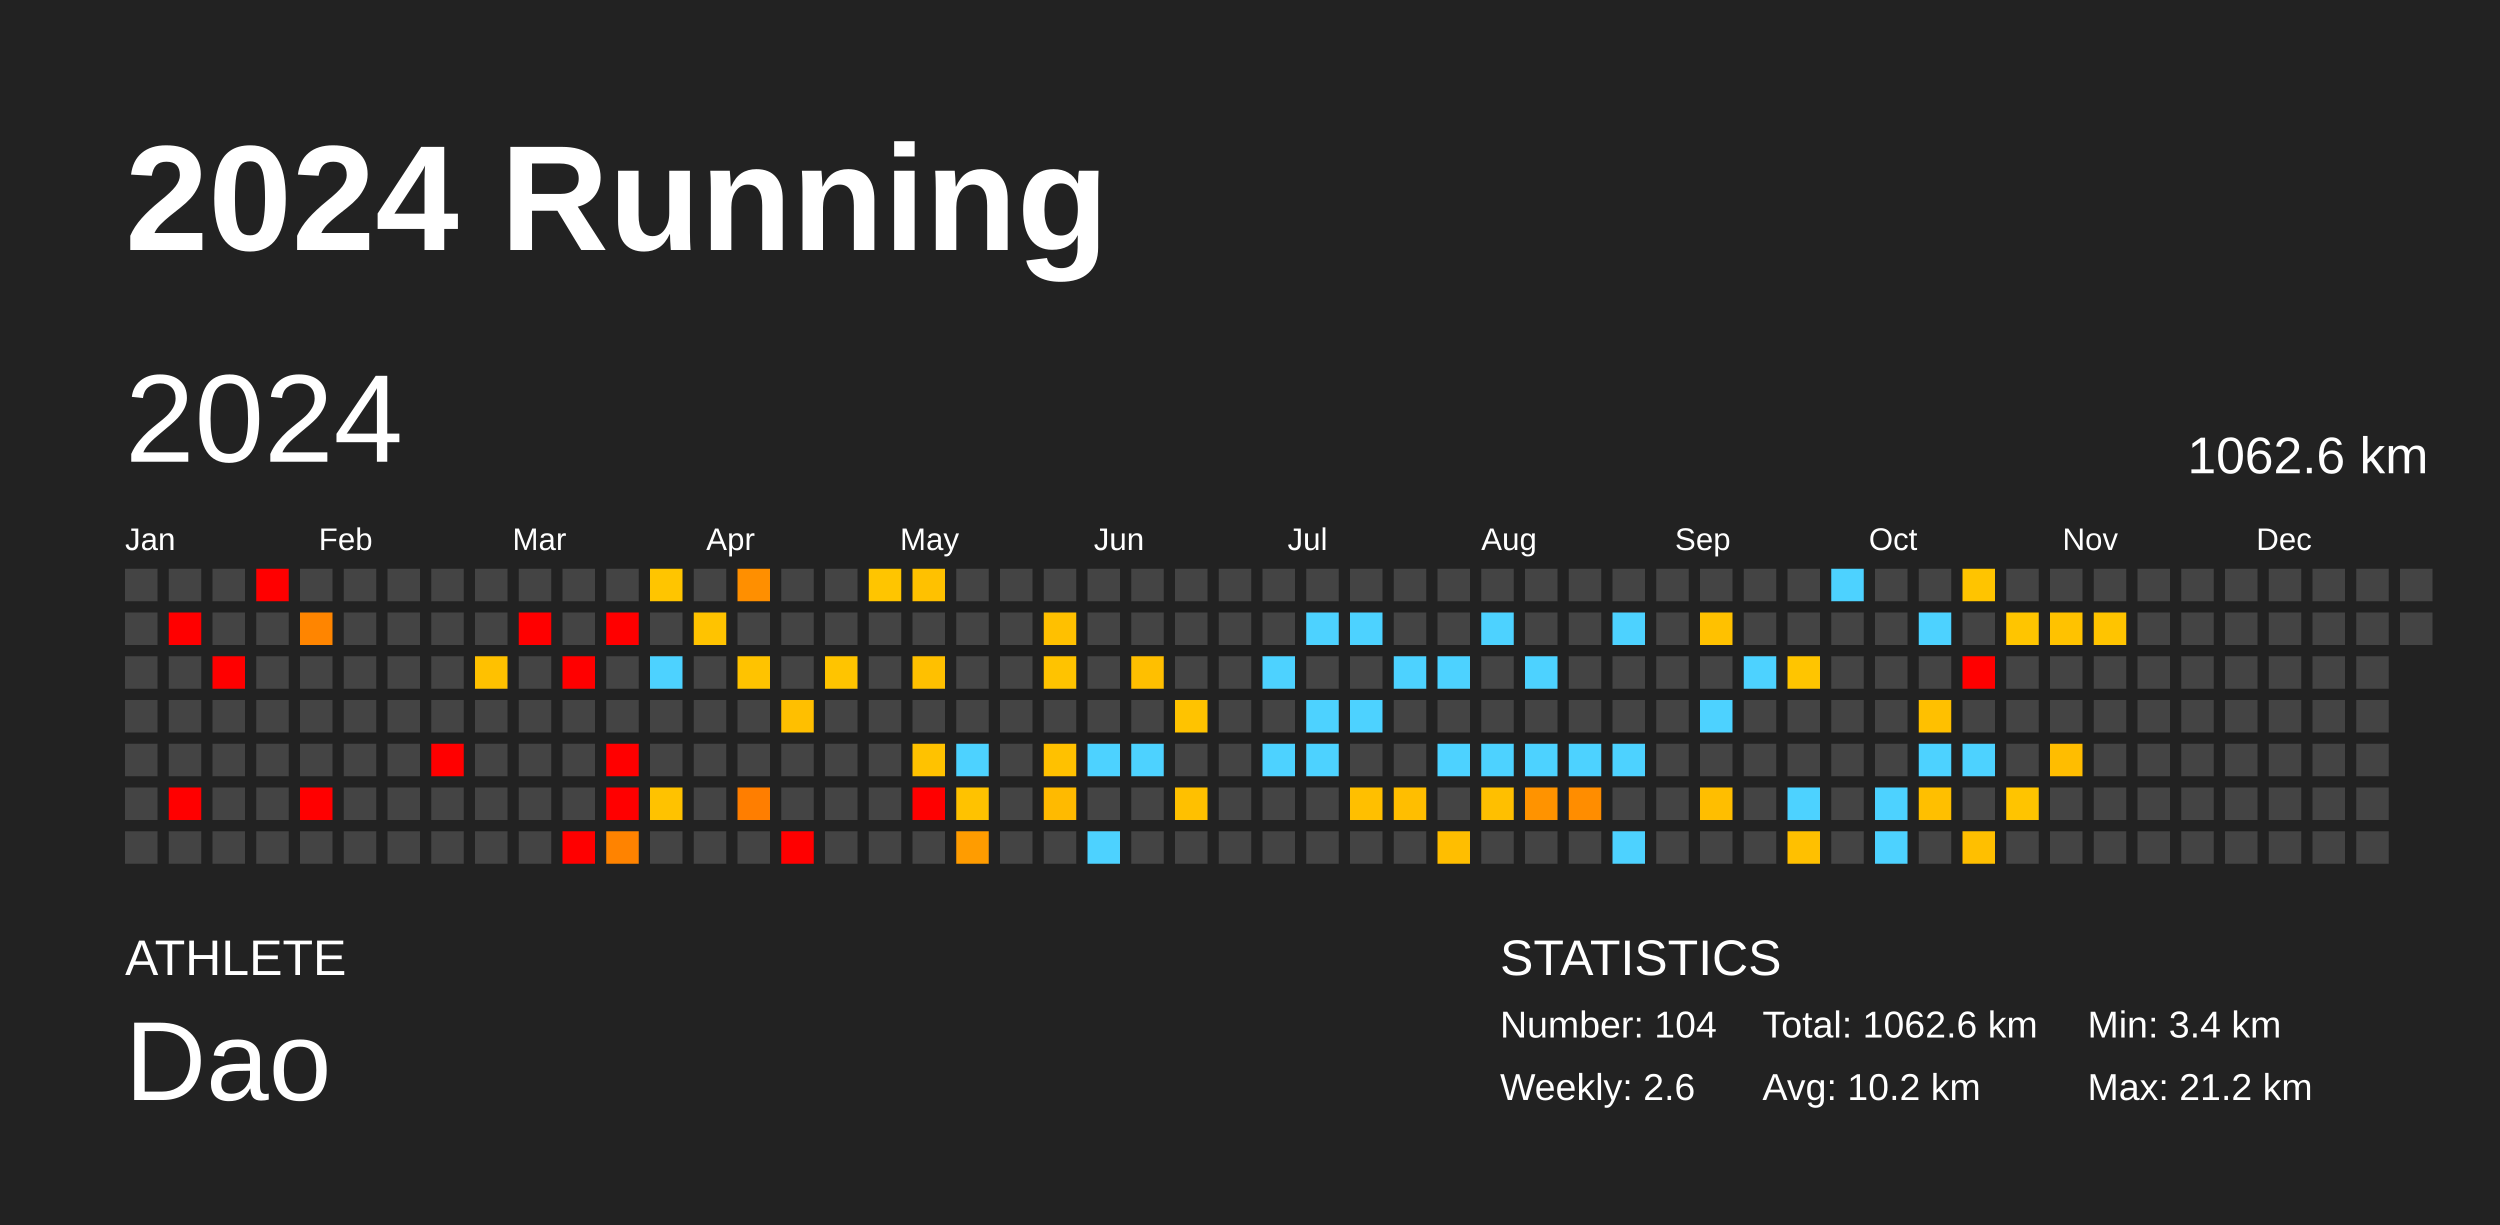
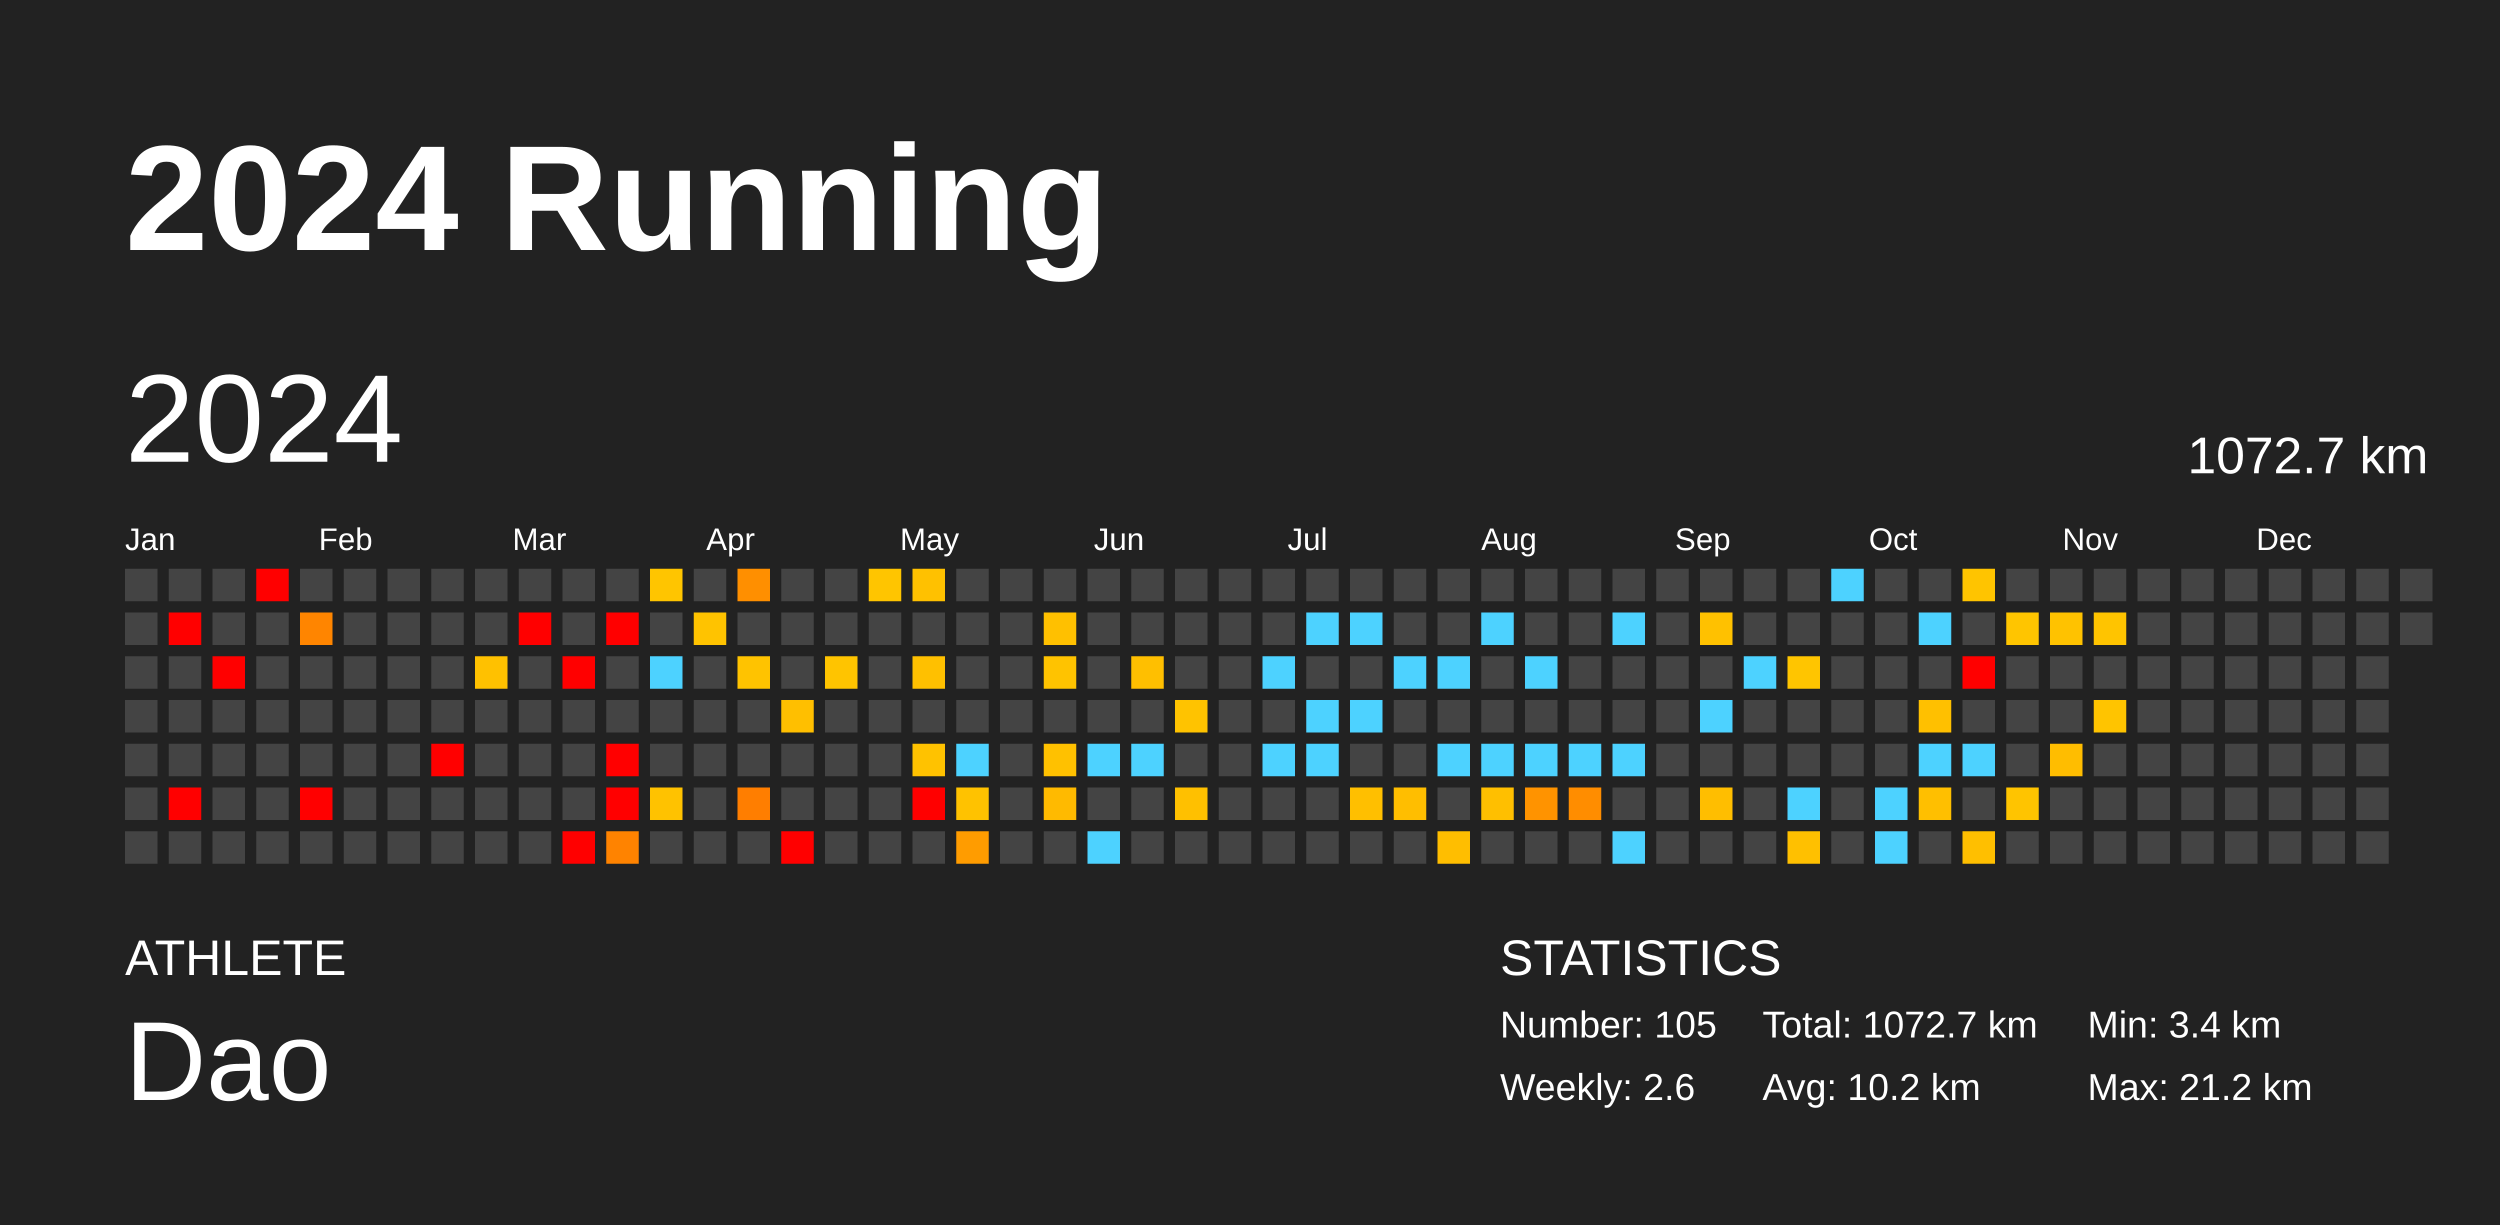
<svg xmlns="http://www.w3.org/2000/svg" baseProfile="full" height="98mm" version="1.1" viewBox="0,0,200,98" width="200mm">
  <defs />
  <rect fill="#222222" height="98" width="200" x="0" y="0" />
  <text fill="#FFFFFF" style="font-size:12px; font-family:Arial; font-weight:bold;" x="10" y="20">2024 Running</text>
  <text fill="#FFFFFF" style="font-size:4px; font-family:Arial" x="10" y="78">ATHLETE</text>
  <text fill="#FFFFFF" style="font-size:9px; font-family:Arial" x="10" y="88">Dao</text>
  <text fill="#FFFFFF" style="font-size:4px; font-family:Arial" x="120" y="78">STATISTICS</text>
-   <text fill="#FFFFFF" style="font-size:3px; font-family:Arial" x="120" y="83">Number: 104</text>
+   <text fill="#FFFFFF" style="font-size:3px; font-family:Arial" x="120" y="83">Number: 105</text>
  <text fill="#FFFFFF" style="font-size:3px; font-family:Arial" x="120" y="88">Weekly: 2.6</text>
-   <text fill="#FFFFFF" style="font-size:3px; font-family:Arial" x="141" y="83">Total: 1062.6 km</text>
+   <text fill="#FFFFFF" style="font-size:3px; font-family:Arial" x="141" y="83">Total: 1072.7 km</text>
  <text fill="#FFFFFF" style="font-size:3px; font-family:Arial" x="141" y="88">Avg: 10.2 km</text>
  <text fill="#FFFFFF" style="font-size:3px; font-family:Arial" x="167" y="83">Min: 3.4 km</text>
  <text fill="#FFFFFF" style="font-size:3px; font-family:Arial" x="167" y="88">Max: 21.2 km</text>
  <text dominant-baseline="hanging" fill="#FFFFFF" style="font-size:10.0px; font-family:Arial;" x="10" y="30">2024</text>
-   <text dominant-baseline="hanging" fill="#FFFFFF" style="font-size:4.125px; font-family:Arial;" x="175" y="35">1062.6 km</text>
+   <text dominant-baseline="hanging" fill="#FFFFFF" style="font-size:4.125px; font-family:Arial;" x="175" y="35">1072.7 km</text>
  <text fill="#FFFFFF" style="font-size:2.5px; font-family:Arial" x="10.0" y="44">Jan</text>
  <text fill="#FFFFFF" style="font-size:2.5px; font-family:Arial" x="25.5" y="44">Feb</text>
  <text fill="#FFFFFF" style="font-size:2.5px; font-family:Arial" x="41.0" y="44">Mar</text>
  <text fill="#FFFFFF" style="font-size:2.5px; font-family:Arial" x="56.5" y="44">Apr</text>
  <text fill="#FFFFFF" style="font-size:2.5px; font-family:Arial" x="72.0" y="44">May</text>
  <text fill="#FFFFFF" style="font-size:2.5px; font-family:Arial" x="87.5" y="44">Jun</text>
  <text fill="#FFFFFF" style="font-size:2.5px; font-family:Arial" x="103.0" y="44">Jul</text>
  <text fill="#FFFFFF" style="font-size:2.5px; font-family:Arial" x="118.5" y="44">Aug</text>
  <text fill="#FFFFFF" style="font-size:2.5px; font-family:Arial" x="134.0" y="44">Sep</text>
  <text fill="#FFFFFF" style="font-size:2.5px; font-family:Arial" x="149.5" y="44">Oct</text>
  <text fill="#FFFFFF" style="font-size:2.5px; font-family:Arial" x="165.0" y="44">Nov</text>
  <text fill="#FFFFFF" style="font-size:2.5px; font-family:Arial" x="180.5" y="44">Dec</text>
  <rect fill="#444444" height="2.6" width="2.6" x="10.0" y="45.5" />
  <rect fill="#444444" height="2.6" width="2.6" x="10.0" y="49.0" />
  <rect fill="#444444" height="2.6" width="2.6" x="10.0" y="52.5" />
  <rect fill="#444444" height="2.6" width="2.6" x="10.0" y="56.0" />
  <rect fill="#444444" height="2.6" width="2.6" x="10.0" y="59.5" />
  <rect fill="#444444" height="2.6" width="2.6" x="10.0" y="63.0" />
  <rect fill="#444444" height="2.6" width="2.6" x="10.0" y="66.5" />
  <rect fill="#444444" height="2.6" width="2.6" x="13.5" y="45.5" />
  <rect fill="red" height="2.6" width="2.6" x="13.5" y="49.0" />
  <rect fill="#444444" height="2.6" width="2.6" x="13.5" y="52.5" />
  <rect fill="#444444" height="2.6" width="2.6" x="13.5" y="56.0" />
  <rect fill="#444444" height="2.6" width="2.6" x="13.5" y="59.5" />
  <rect fill="red" height="2.6" width="2.6" x="13.5" y="63.0" />
  <rect fill="#444444" height="2.6" width="2.6" x="13.5" y="66.5" />
  <rect fill="#444444" height="2.6" width="2.6" x="17.0" y="45.5" />
  <rect fill="#444444" height="2.6" width="2.6" x="17.0" y="49.0" />
  <rect fill="red" height="2.6" width="2.6" x="17.0" y="52.5" />
  <rect fill="#444444" height="2.6" width="2.6" x="17.0" y="56.0" />
  <rect fill="#444444" height="2.6" width="2.6" x="17.0" y="59.5" />
  <rect fill="#444444" height="2.6" width="2.6" x="17.0" y="63.0" />
  <rect fill="#444444" height="2.6" width="2.6" x="17.0" y="66.5" />
  <rect fill="red" height="2.6" width="2.6" x="20.5" y="45.5" />
  <rect fill="#444444" height="2.6" width="2.6" x="20.5" y="49.0" />
  <rect fill="#444444" height="2.6" width="2.6" x="20.5" y="52.5" />
  <rect fill="#444444" height="2.6" width="2.6" x="20.5" y="56.0" />
  <rect fill="#444444" height="2.6" width="2.6" x="20.5" y="59.5" />
  <rect fill="#444444" height="2.6" width="2.6" x="20.5" y="63.0" />
  <rect fill="#444444" height="2.6" width="2.6" x="20.5" y="66.5" />
  <rect fill="#444444" height="2.6" width="2.6" x="24.0" y="45.5" />
  <rect fill="#ff8500" height="2.6" width="2.6" x="24.0" y="49.0" />
  <rect fill="#444444" height="2.6" width="2.6" x="24.0" y="52.5" />
  <rect fill="#444444" height="2.6" width="2.6" x="24.0" y="56.0" />
  <rect fill="#444444" height="2.6" width="2.6" x="24.0" y="59.5" />
  <rect fill="red" height="2.6" width="2.6" x="24.0" y="63.0" />
  <rect fill="#444444" height="2.6" width="2.6" x="24.0" y="66.5" />
  <rect fill="#444444" height="2.6" width="2.6" x="27.5" y="45.5" />
  <rect fill="#444444" height="2.6" width="2.6" x="27.5" y="49.0" />
  <rect fill="#444444" height="2.6" width="2.6" x="27.5" y="52.5" />
  <rect fill="#444444" height="2.6" width="2.6" x="27.5" y="56.0" />
  <rect fill="#444444" height="2.6" width="2.6" x="27.5" y="59.5" />
  <rect fill="#444444" height="2.6" width="2.6" x="27.5" y="63.0" />
  <rect fill="#444444" height="2.6" width="2.6" x="27.5" y="66.5" />
  <rect fill="#444444" height="2.6" width="2.6" x="31.0" y="45.5" />
  <rect fill="#444444" height="2.6" width="2.6" x="31.0" y="49.0" />
  <rect fill="#444444" height="2.6" width="2.6" x="31.0" y="52.5" />
  <rect fill="#444444" height="2.6" width="2.6" x="31.0" y="56.0" />
  <rect fill="#444444" height="2.6" width="2.6" x="31.0" y="59.5" />
  <rect fill="#444444" height="2.6" width="2.6" x="31.0" y="63.0" />
  <rect fill="#444444" height="2.6" width="2.6" x="31.0" y="66.5" />
  <rect fill="#444444" height="2.6" width="2.6" x="34.5" y="45.5" />
  <rect fill="#444444" height="2.6" width="2.6" x="34.5" y="49.0" />
  <rect fill="#444444" height="2.6" width="2.6" x="34.5" y="52.5" />
  <rect fill="#444444" height="2.6" width="2.6" x="34.5" y="56.0" />
  <rect fill="red" height="2.6" width="2.6" x="34.5" y="59.5" />
  <rect fill="#444444" height="2.6" width="2.6" x="34.5" y="63.0" />
  <rect fill="#444444" height="2.6" width="2.6" x="34.5" y="66.5" />
  <rect fill="#444444" height="2.6" width="2.6" x="38.0" y="45.5" />
  <rect fill="#444444" height="2.6" width="2.6" x="38.0" y="49.0" />
  <rect fill="#ffc100" height="2.6" width="2.6" x="38.0" y="52.5" />
  <rect fill="#444444" height="2.6" width="2.6" x="38.0" y="56.0" />
  <rect fill="#444444" height="2.6" width="2.6" x="38.0" y="59.5" />
  <rect fill="#444444" height="2.6" width="2.6" x="38.0" y="63.0" />
  <rect fill="#444444" height="2.6" width="2.6" x="38.0" y="66.5" />
  <rect fill="#444444" height="2.6" width="2.6" x="41.5" y="45.5" />
  <rect fill="red" height="2.6" width="2.6" x="41.5" y="49.0" />
  <rect fill="#444444" height="2.6" width="2.6" x="41.5" y="52.5" />
  <rect fill="#444444" height="2.6" width="2.6" x="41.5" y="56.0" />
  <rect fill="#444444" height="2.6" width="2.6" x="41.5" y="59.5" />
  <rect fill="#444444" height="2.6" width="2.6" x="41.5" y="63.0" />
  <rect fill="#444444" height="2.6" width="2.6" x="41.5" y="66.5" />
  <rect fill="#444444" height="2.6" width="2.6" x="45.0" y="45.5" />
  <rect fill="#444444" height="2.6" width="2.6" x="45.0" y="49.0" />
  <rect fill="red" height="2.6" width="2.6" x="45.0" y="52.5" />
  <rect fill="#444444" height="2.6" width="2.6" x="45.0" y="56.0" />
  <rect fill="#444444" height="2.6" width="2.6" x="45.0" y="59.5" />
  <rect fill="#444444" height="2.6" width="2.6" x="45.0" y="63.0" />
  <rect fill="red" height="2.6" width="2.6" x="45.0" y="66.5" />
  <rect fill="#444444" height="2.6" width="2.6" x="48.5" y="45.5" />
  <rect fill="red" height="2.6" width="2.6" x="48.5" y="49.0" />
  <rect fill="#444444" height="2.6" width="2.6" x="48.5" y="52.5" />
  <rect fill="#444444" height="2.6" width="2.6" x="48.5" y="56.0" />
  <rect fill="red" height="2.6" width="2.6" x="48.5" y="59.5" />
  <rect fill="red" height="2.6" width="2.6" x="48.5" y="63.0" />
  <rect fill="#ff8300" height="2.6" width="2.6" x="48.5" y="66.5" />
  <rect fill="#ffc500" height="2.6" width="2.6" x="52.0" y="45.5" />
  <rect fill="#444444" height="2.6" width="2.6" x="52.0" y="49.0" />
  <rect fill="#4dd2ff" height="2.6" width="2.6" x="52.0" y="52.5" />
  <rect fill="#444444" height="2.6" width="2.6" x="52.0" y="56.0" />
  <rect fill="#444444" height="2.6" width="2.6" x="52.0" y="59.5" />
  <rect fill="#ffc200" height="2.6" width="2.6" x="52.0" y="63.0" />
  <rect fill="#444444" height="2.6" width="2.6" x="52.0" y="66.5" />
  <rect fill="#444444" height="2.6" width="2.6" x="55.5" y="45.5" />
  <rect fill="#ffc300" height="2.6" width="2.6" x="55.5" y="49.0" />
  <rect fill="#444444" height="2.6" width="2.6" x="55.5" y="52.5" />
  <rect fill="#444444" height="2.6" width="2.6" x="55.5" y="56.0" />
  <rect fill="#444444" height="2.6" width="2.6" x="55.5" y="59.5" />
  <rect fill="#444444" height="2.6" width="2.6" x="55.5" y="63.0" />
  <rect fill="#444444" height="2.6" width="2.6" x="55.5" y="66.5" />
  <rect fill="#ff8f00" height="2.6" width="2.6" x="59.0" y="45.5" />
  <rect fill="#444444" height="2.6" width="2.6" x="59.0" y="49.0" />
  <rect fill="#ffc300" height="2.6" width="2.6" x="59.0" y="52.5" />
  <rect fill="#444444" height="2.6" width="2.6" x="59.0" y="56.0" />
  <rect fill="#444444" height="2.6" width="2.6" x="59.0" y="59.5" />
  <rect fill="#ff7e00" height="2.6" width="2.6" x="59.0" y="63.0" />
  <rect fill="#444444" height="2.6" width="2.6" x="59.0" y="66.5" />
  <rect fill="#444444" height="2.6" width="2.6" x="62.5" y="45.5" />
  <rect fill="#444444" height="2.6" width="2.6" x="62.5" y="49.0" />
  <rect fill="#444444" height="2.6" width="2.6" x="62.5" y="52.5" />
  <rect fill="#ffbf00" height="2.6" width="2.6" x="62.5" y="56.0" />
  <rect fill="#444444" height="2.6" width="2.6" x="62.5" y="59.5" />
  <rect fill="#444444" height="2.6" width="2.6" x="62.5" y="63.0" />
  <rect fill="red" height="2.6" width="2.6" x="62.5" y="66.5" />
  <rect fill="#444444" height="2.6" width="2.6" x="66.0" y="45.5" />
  <rect fill="#444444" height="2.6" width="2.6" x="66.0" y="49.0" />
  <rect fill="#ffc400" height="2.6" width="2.6" x="66.0" y="52.5" />
  <rect fill="#444444" height="2.6" width="2.6" x="66.0" y="56.0" />
  <rect fill="#444444" height="2.6" width="2.6" x="66.0" y="59.5" />
  <rect fill="#444444" height="2.6" width="2.6" x="66.0" y="63.0" />
  <rect fill="#444444" height="2.6" width="2.6" x="66.0" y="66.5" />
  <rect fill="#ffc500" height="2.6" width="2.6" x="69.5" y="45.5" />
  <rect fill="#444444" height="2.6" width="2.6" x="69.5" y="49.0" />
  <rect fill="#444444" height="2.6" width="2.6" x="69.5" y="52.5" />
  <rect fill="#444444" height="2.6" width="2.6" x="69.5" y="56.0" />
  <rect fill="#444444" height="2.6" width="2.6" x="69.5" y="59.5" />
  <rect fill="#444444" height="2.6" width="2.6" x="69.5" y="63.0" />
  <rect fill="#444444" height="2.6" width="2.6" x="69.5" y="66.5" />
  <rect fill="#ffc100" height="2.6" width="2.6" x="73.0" y="45.5" />
  <rect fill="#444444" height="2.6" width="2.6" x="73.0" y="49.0" />
  <rect fill="#ffc000" height="2.6" width="2.6" x="73.0" y="52.5" />
  <rect fill="#444444" height="2.6" width="2.6" x="73.0" y="56.0" />
  <rect fill="#ffc200" height="2.6" width="2.6" x="73.0" y="59.5" />
  <rect fill="red" height="2.6" width="2.6" x="73.0" y="63.0" />
  <rect fill="#444444" height="2.6" width="2.6" x="73.0" y="66.5" />
  <rect fill="#444444" height="2.6" width="2.6" x="76.5" y="45.5" />
  <rect fill="#444444" height="2.6" width="2.6" x="76.5" y="49.0" />
  <rect fill="#444444" height="2.6" width="2.6" x="76.5" y="52.5" />
  <rect fill="#444444" height="2.6" width="2.6" x="76.5" y="56.0" />
  <rect fill="#4dd2ff" height="2.6" width="2.6" x="76.5" y="59.5" />
  <rect fill="#ffc200" height="2.6" width="2.6" x="76.5" y="63.0" />
  <rect fill="#ff9c00" height="2.6" width="2.6" x="76.5" y="66.5" />
  <rect fill="#444444" height="2.6" width="2.6" x="80.0" y="45.5" />
  <rect fill="#444444" height="2.6" width="2.6" x="80.0" y="49.0" />
  <rect fill="#444444" height="2.6" width="2.6" x="80.0" y="52.5" />
  <rect fill="#444444" height="2.6" width="2.6" x="80.0" y="56.0" />
  <rect fill="#444444" height="2.6" width="2.6" x="80.0" y="59.5" />
  <rect fill="#444444" height="2.6" width="2.6" x="80.0" y="63.0" />
  <rect fill="#444444" height="2.6" width="2.6" x="80.0" y="66.5" />
  <rect fill="#444444" height="2.6" width="2.6" x="83.5" y="45.5" />
  <rect fill="#ffc000" height="2.6" width="2.6" x="83.5" y="49.0" />
  <rect fill="#ffc300" height="2.6" width="2.6" x="83.5" y="52.5" />
  <rect fill="#444444" height="2.6" width="2.6" x="83.5" y="56.0" />
  <rect fill="#ffc100" height="2.6" width="2.6" x="83.5" y="59.5" />
  <rect fill="#ffba00" height="2.6" width="2.6" x="83.5" y="63.0" />
  <rect fill="#444444" height="2.6" width="2.6" x="83.5" y="66.5" />
  <rect fill="#444444" height="2.6" width="2.6" x="87.0" y="45.5" />
  <rect fill="#444444" height="2.6" width="2.6" x="87.0" y="49.0" />
  <rect fill="#444444" height="2.6" width="2.6" x="87.0" y="52.5" />
  <rect fill="#444444" height="2.6" width="2.6" x="87.0" y="56.0" />
  <rect fill="#4dd2ff" height="2.6" width="2.6" x="87.0" y="59.5" />
  <rect fill="#444444" height="2.6" width="2.6" x="87.0" y="63.0" />
  <rect fill="#4dd2ff" height="2.6" width="2.6" x="87.0" y="66.5" />
  <rect fill="#444444" height="2.6" width="2.6" x="90.5" y="45.5" />
  <rect fill="#444444" height="2.6" width="2.6" x="90.5" y="49.0" />
  <rect fill="#ffbf00" height="2.6" width="2.6" x="90.5" y="52.5" />
  <rect fill="#444444" height="2.6" width="2.6" x="90.5" y="56.0" />
  <rect fill="#4dd2ff" height="2.6" width="2.6" x="90.5" y="59.5" />
  <rect fill="#444444" height="2.6" width="2.6" x="90.5" y="63.0" />
  <rect fill="#444444" height="2.6" width="2.6" x="90.5" y="66.5" />
  <rect fill="#444444" height="2.6" width="2.6" x="94.0" y="45.5" />
  <rect fill="#444444" height="2.6" width="2.6" x="94.0" y="49.0" />
  <rect fill="#444444" height="2.6" width="2.6" x="94.0" y="52.5" />
  <rect fill="#ffc300" height="2.6" width="2.6" x="94.0" y="56.0" />
  <rect fill="#444444" height="2.6" width="2.6" x="94.0" y="59.5" />
  <rect fill="#ffc000" height="2.6" width="2.6" x="94.0" y="63.0" />
  <rect fill="#444444" height="2.6" width="2.6" x="94.0" y="66.5" />
  <rect fill="#444444" height="2.6" width="2.6" x="97.5" y="45.5" />
  <rect fill="#444444" height="2.6" width="2.6" x="97.5" y="49.0" />
  <rect fill="#444444" height="2.6" width="2.6" x="97.5" y="52.5" />
  <rect fill="#444444" height="2.6" width="2.6" x="97.5" y="56.0" />
  <rect fill="#444444" height="2.6" width="2.6" x="97.5" y="59.5" />
  <rect fill="#444444" height="2.6" width="2.6" x="97.5" y="63.0" />
  <rect fill="#444444" height="2.6" width="2.6" x="97.5" y="66.5" />
  <rect fill="#444444" height="2.6" width="2.6" x="101.0" y="45.5" />
  <rect fill="#444444" height="2.6" width="2.6" x="101.0" y="49.0" />
  <rect fill="#4dd2ff" height="2.6" width="2.6" x="101.0" y="52.5" />
  <rect fill="#444444" height="2.6" width="2.6" x="101.0" y="56.0" />
  <rect fill="#4dd2ff" height="2.6" width="2.6" x="101.0" y="59.5" />
  <rect fill="#444444" height="2.6" width="2.6" x="101.0" y="63.0" />
  <rect fill="#444444" height="2.6" width="2.6" x="101.0" y="66.5" />
  <rect fill="#444444" height="2.6" width="2.6" x="104.5" y="45.5" />
  <rect fill="#4dd2ff" height="2.6" width="2.6" x="104.5" y="49.0" />
  <rect fill="#444444" height="2.6" width="2.6" x="104.5" y="52.5" />
  <rect fill="#4dd2ff" height="2.6" width="2.6" x="104.5" y="56.0" />
  <rect fill="#4dd2ff" height="2.6" width="2.6" x="104.5" y="59.5" />
  <rect fill="#444444" height="2.6" width="2.6" x="104.5" y="63.0" />
  <rect fill="#444444" height="2.6" width="2.6" x="104.5" y="66.5" />
  <rect fill="#444444" height="2.6" width="2.6" x="108.0" y="45.5" />
  <rect fill="#4dd2ff" height="2.6" width="2.6" x="108.0" y="49.0" />
  <rect fill="#444444" height="2.6" width="2.6" x="108.0" y="52.5" />
  <rect fill="#4dd2ff" height="2.6" width="2.6" x="108.0" y="56.0" />
  <rect fill="#444444" height="2.6" width="2.6" x="108.0" y="59.5" />
  <rect fill="#ffbf00" height="2.6" width="2.6" x="108.0" y="63.0" />
  <rect fill="#444444" height="2.6" width="2.6" x="108.0" y="66.5" />
  <rect fill="#444444" height="2.6" width="2.6" x="111.5" y="45.5" />
  <rect fill="#444444" height="2.6" width="2.6" x="111.5" y="49.0" />
  <rect fill="#4dd2ff" height="2.6" width="2.6" x="111.5" y="52.5" />
  <rect fill="#444444" height="2.6" width="2.6" x="111.5" y="56.0" />
  <rect fill="#444444" height="2.6" width="2.6" x="111.5" y="59.5" />
  <rect fill="#ffbe00" height="2.6" width="2.6" x="111.5" y="63.0" />
  <rect fill="#444444" height="2.6" width="2.6" x="111.5" y="66.5" />
  <rect fill="#444444" height="2.6" width="2.6" x="115.0" y="45.5" />
  <rect fill="#444444" height="2.6" width="2.6" x="115.0" y="49.0" />
  <rect fill="#4dd2ff" height="2.6" width="2.6" x="115.0" y="52.5" />
  <rect fill="#444444" height="2.6" width="2.6" x="115.0" y="56.0" />
  <rect fill="#4dd2ff" height="2.6" width="2.6" x="115.0" y="59.5" />
  <rect fill="#444444" height="2.6" width="2.6" x="115.0" y="63.0" />
  <rect fill="#ffbe00" height="2.6" width="2.6" x="115.0" y="66.5" />
  <rect fill="#444444" height="2.6" width="2.6" x="118.5" y="45.5" />
  <rect fill="#4dd2ff" height="2.6" width="2.6" x="118.5" y="49.0" />
  <rect fill="#444444" height="2.6" width="2.6" x="118.5" y="52.5" />
  <rect fill="#444444" height="2.6" width="2.6" x="118.5" y="56.0" />
  <rect fill="#4dd2ff" height="2.6" width="2.6" x="118.5" y="59.5" />
  <rect fill="#ffbf00" height="2.6" width="2.6" x="118.5" y="63.0" />
  <rect fill="#444444" height="2.6" width="2.6" x="118.5" y="66.5" />
  <rect fill="#444444" height="2.6" width="2.6" x="122.0" y="45.5" />
  <rect fill="#444444" height="2.6" width="2.6" x="122.0" y="49.0" />
  <rect fill="#4dd2ff" height="2.6" width="2.6" x="122.0" y="52.5" />
  <rect fill="#444444" height="2.6" width="2.6" x="122.0" y="56.0" />
  <rect fill="#4dd2ff" height="2.6" width="2.6" x="122.0" y="59.5" />
  <rect fill="#ff9300" height="2.6" width="2.6" x="122.0" y="63.0" />
  <rect fill="#444444" height="2.6" width="2.6" x="122.0" y="66.5" />
  <rect fill="#444444" height="2.6" width="2.6" x="125.5" y="45.5" />
  <rect fill="#444444" height="2.6" width="2.6" x="125.5" y="49.0" />
  <rect fill="#444444" height="2.6" width="2.6" x="125.5" y="52.5" />
  <rect fill="#444444" height="2.6" width="2.6" x="125.5" y="56.0" />
  <rect fill="#4dd2ff" height="2.6" width="2.6" x="125.5" y="59.5" />
  <rect fill="#ff8d00" height="2.6" width="2.6" x="125.5" y="63.0" />
  <rect fill="#444444" height="2.6" width="2.6" x="125.5" y="66.5" />
  <rect fill="#444444" height="2.6" width="2.6" x="129.0" y="45.5" />
  <rect fill="#4dd2ff" height="2.6" width="2.6" x="129.0" y="49.0" />
  <rect fill="#444444" height="2.6" width="2.6" x="129.0" y="52.5" />
  <rect fill="#444444" height="2.6" width="2.6" x="129.0" y="56.0" />
  <rect fill="#4dd2ff" height="2.6" width="2.6" x="129.0" y="59.5" />
  <rect fill="#444444" height="2.6" width="2.6" x="129.0" y="63.0" />
  <rect fill="#4dd2ff" height="2.6" width="2.6" x="129.0" y="66.5" />
  <rect fill="#444444" height="2.6" width="2.6" x="132.5" y="45.5" />
  <rect fill="#444444" height="2.6" width="2.6" x="132.5" y="49.0" />
  <rect fill="#444444" height="2.6" width="2.6" x="132.5" y="52.5" />
  <rect fill="#444444" height="2.6" width="2.6" x="132.5" y="56.0" />
  <rect fill="#444444" height="2.6" width="2.6" x="132.5" y="59.5" />
  <rect fill="#444444" height="2.6" width="2.6" x="132.5" y="63.0" />
  <rect fill="#444444" height="2.6" width="2.6" x="132.5" y="66.5" />
  <rect fill="#444444" height="2.6" width="2.6" x="136.0" y="45.5" />
  <rect fill="#ffc100" height="2.6" width="2.6" x="136.0" y="49.0" />
  <rect fill="#444444" height="2.6" width="2.6" x="136.0" y="52.5" />
  <rect fill="#4dd2ff" height="2.6" width="2.6" x="136.0" y="56.0" />
  <rect fill="#444444" height="2.6" width="2.6" x="136.0" y="59.5" />
  <rect fill="#ffbe00" height="2.6" width="2.6" x="136.0" y="63.0" />
  <rect fill="#444444" height="2.6" width="2.6" x="136.0" y="66.5" />
  <rect fill="#444444" height="2.6" width="2.6" x="139.5" y="45.5" />
  <rect fill="#444444" height="2.6" width="2.6" x="139.5" y="49.0" />
  <rect fill="#4dd2ff" height="2.6" width="2.6" x="139.5" y="52.5" />
  <rect fill="#444444" height="2.6" width="2.6" x="139.5" y="56.0" />
  <rect fill="#444444" height="2.6" width="2.6" x="139.5" y="59.5" />
  <rect fill="#444444" height="2.6" width="2.6" x="139.5" y="63.0" />
  <rect fill="#444444" height="2.6" width="2.6" x="139.5" y="66.5" />
  <rect fill="#444444" height="2.6" width="2.6" x="143.0" y="45.5" />
  <rect fill="#444444" height="2.6" width="2.6" x="143.0" y="49.0" />
  <rect fill="#ffc500" height="2.6" width="2.6" x="143.0" y="52.5" />
  <rect fill="#444444" height="2.6" width="2.6" x="143.0" y="56.0" />
  <rect fill="#444444" height="2.6" width="2.6" x="143.0" y="59.5" />
  <rect fill="#4dd2ff" height="2.6" width="2.6" x="143.0" y="63.0" />
  <rect fill="#ffc000" height="2.6" width="2.6" x="143.0" y="66.5" />
  <rect fill="#4dd2ff" height="2.6" width="2.6" x="146.5" y="45.5" />
  <rect fill="#444444" height="2.6" width="2.6" x="146.5" y="49.0" />
  <rect fill="#444444" height="2.6" width="2.6" x="146.5" y="52.5" />
  <rect fill="#444444" height="2.6" width="2.6" x="146.5" y="56.0" />
  <rect fill="#444444" height="2.6" width="2.6" x="146.5" y="59.5" />
  <rect fill="#444444" height="2.6" width="2.6" x="146.5" y="63.0" />
  <rect fill="#444444" height="2.6" width="2.6" x="146.5" y="66.5" />
  <rect fill="#444444" height="2.6" width="2.6" x="150.0" y="45.5" />
  <rect fill="#444444" height="2.6" width="2.6" x="150.0" y="49.0" />
  <rect fill="#444444" height="2.6" width="2.6" x="150.0" y="52.5" />
  <rect fill="#444444" height="2.6" width="2.6" x="150.0" y="56.0" />
  <rect fill="#444444" height="2.6" width="2.6" x="150.0" y="59.5" />
  <rect fill="#4dd2ff" height="2.6" width="2.6" x="150.0" y="63.0" />
  <rect fill="#4dd2ff" height="2.6" width="2.6" x="150.0" y="66.5" />
  <rect fill="#444444" height="2.6" width="2.6" x="153.5" y="45.5" />
  <rect fill="#4dd2ff" height="2.6" width="2.6" x="153.5" y="49.0" />
  <rect fill="#444444" height="2.6" width="2.6" x="153.5" y="52.5" />
  <rect fill="#ffc000" height="2.6" width="2.6" x="153.5" y="56.0" />
  <rect fill="#4dd2ff" height="2.6" width="2.6" x="153.5" y="59.5" />
  <rect fill="#ffbf00" height="2.6" width="2.6" x="153.5" y="63.0" />
  <rect fill="#444444" height="2.6" width="2.6" x="153.5" y="66.5" />
  <rect fill="#ffc400" height="2.6" width="2.6" x="157.0" y="45.5" />
  <rect fill="#444444" height="2.6" width="2.6" x="157.0" y="49.0" />
  <rect fill="red" height="2.6" width="2.6" x="157.0" y="52.5" />
  <rect fill="#444444" height="2.6" width="2.6" x="157.0" y="56.0" />
  <rect fill="#4dd2ff" height="2.6" width="2.6" x="157.0" y="59.5" />
  <rect fill="#444444" height="2.6" width="2.6" x="157.0" y="63.0" />
  <rect fill="#ffbf00" height="2.6" width="2.6" x="157.0" y="66.5" />
  <rect fill="#444444" height="2.6" width="2.6" x="160.5" y="45.5" />
  <rect fill="#ffc500" height="2.6" width="2.6" x="160.5" y="49.0" />
  <rect fill="#444444" height="2.6" width="2.6" x="160.5" y="52.5" />
  <rect fill="#444444" height="2.6" width="2.6" x="160.5" y="56.0" />
  <rect fill="#444444" height="2.6" width="2.6" x="160.5" y="59.5" />
  <rect fill="#ffc400" height="2.6" width="2.6" x="160.5" y="63.0" />
  <rect fill="#444444" height="2.6" width="2.6" x="160.5" y="66.5" />
  <rect fill="#444444" height="2.6" width="2.6" x="164.0" y="45.5" />
  <rect fill="#ffc200" height="2.6" width="2.6" x="164.0" y="49.0" />
  <rect fill="#444444" height="2.6" width="2.6" x="164.0" y="52.5" />
  <rect fill="#444444" height="2.6" width="2.6" x="164.0" y="56.0" />
  <rect fill="#ffbd00" height="2.6" width="2.6" x="164.0" y="59.5" />
  <rect fill="#444444" height="2.6" width="2.6" x="164.0" y="63.0" />
  <rect fill="#444444" height="2.6" width="2.6" x="164.0" y="66.5" />
  <rect fill="#444444" height="2.6" width="2.6" x="167.5" y="45.5" />
  <rect fill="#ffc400" height="2.6" width="2.6" x="167.5" y="49.0" />
  <rect fill="#444444" height="2.6" width="2.6" x="167.5" y="52.5" />
-   <rect fill="#444444" height="2.6" width="2.6" x="167.5" y="56.0" />
+   <rect fill="#ffc400" height="2.6" width="2.6" x="167.5" y="56.0" />
  <rect fill="#444444" height="2.6" width="2.6" x="167.5" y="59.5" />
  <rect fill="#444444" height="2.6" width="2.6" x="167.5" y="63.0" />
  <rect fill="#444444" height="2.6" width="2.6" x="167.5" y="66.5" />
  <rect fill="#444444" height="2.6" width="2.6" x="171.0" y="45.5" />
  <rect fill="#444444" height="2.6" width="2.6" x="171.0" y="49.0" />
  <rect fill="#444444" height="2.6" width="2.6" x="171.0" y="52.5" />
  <rect fill="#444444" height="2.6" width="2.6" x="171.0" y="56.0" />
  <rect fill="#444444" height="2.6" width="2.6" x="171.0" y="59.5" />
  <rect fill="#444444" height="2.6" width="2.6" x="171.0" y="63.0" />
  <rect fill="#444444" height="2.6" width="2.6" x="171.0" y="66.5" />
  <rect fill="#444444" height="2.6" width="2.6" x="174.5" y="45.5" />
  <rect fill="#444444" height="2.6" width="2.6" x="174.5" y="49.0" />
  <rect fill="#444444" height="2.6" width="2.6" x="174.5" y="52.5" />
  <rect fill="#444444" height="2.6" width="2.6" x="174.5" y="56.0" />
  <rect fill="#444444" height="2.6" width="2.6" x="174.5" y="59.5" />
  <rect fill="#444444" height="2.6" width="2.6" x="174.5" y="63.0" />
  <rect fill="#444444" height="2.6" width="2.6" x="174.5" y="66.5" />
  <rect fill="#444444" height="2.6" width="2.6" x="178.0" y="45.5" />
  <rect fill="#444444" height="2.6" width="2.6" x="178.0" y="49.0" />
  <rect fill="#444444" height="2.6" width="2.6" x="178.0" y="52.5" />
  <rect fill="#444444" height="2.6" width="2.6" x="178.0" y="56.0" />
  <rect fill="#444444" height="2.6" width="2.6" x="178.0" y="59.5" />
  <rect fill="#444444" height="2.6" width="2.6" x="178.0" y="63.0" />
  <rect fill="#444444" height="2.6" width="2.6" x="178.0" y="66.5" />
  <rect fill="#444444" height="2.6" width="2.6" x="181.5" y="45.5" />
  <rect fill="#444444" height="2.6" width="2.6" x="181.5" y="49.0" />
  <rect fill="#444444" height="2.6" width="2.6" x="181.5" y="52.5" />
  <rect fill="#444444" height="2.6" width="2.6" x="181.5" y="56.0" />
  <rect fill="#444444" height="2.6" width="2.6" x="181.5" y="59.5" />
  <rect fill="#444444" height="2.6" width="2.6" x="181.5" y="63.0" />
  <rect fill="#444444" height="2.6" width="2.6" x="181.5" y="66.5" />
  <rect fill="#444444" height="2.6" width="2.6" x="185.0" y="45.5" />
  <rect fill="#444444" height="2.6" width="2.6" x="185.0" y="49.0" />
  <rect fill="#444444" height="2.6" width="2.6" x="185.0" y="52.5" />
  <rect fill="#444444" height="2.6" width="2.6" x="185.0" y="56.0" />
  <rect fill="#444444" height="2.6" width="2.6" x="185.0" y="59.5" />
  <rect fill="#444444" height="2.6" width="2.6" x="185.0" y="63.0" />
  <rect fill="#444444" height="2.6" width="2.6" x="185.0" y="66.5" />
  <rect fill="#444444" height="2.6" width="2.6" x="188.5" y="45.5" />
  <rect fill="#444444" height="2.6" width="2.6" x="188.5" y="49.0" />
  <rect fill="#444444" height="2.6" width="2.6" x="188.5" y="52.5" />
  <rect fill="#444444" height="2.6" width="2.6" x="188.5" y="56.0" />
  <rect fill="#444444" height="2.6" width="2.6" x="188.5" y="59.5" />
  <rect fill="#444444" height="2.6" width="2.6" x="188.5" y="63.0" />
  <rect fill="#444444" height="2.6" width="2.6" x="188.5" y="66.5" />
  <rect fill="#444444" height="2.6" width="2.6" x="192.0" y="45.5" />
  <rect fill="#444444" height="2.6" width="2.6" x="192.0" y="49.0" />
</svg>
